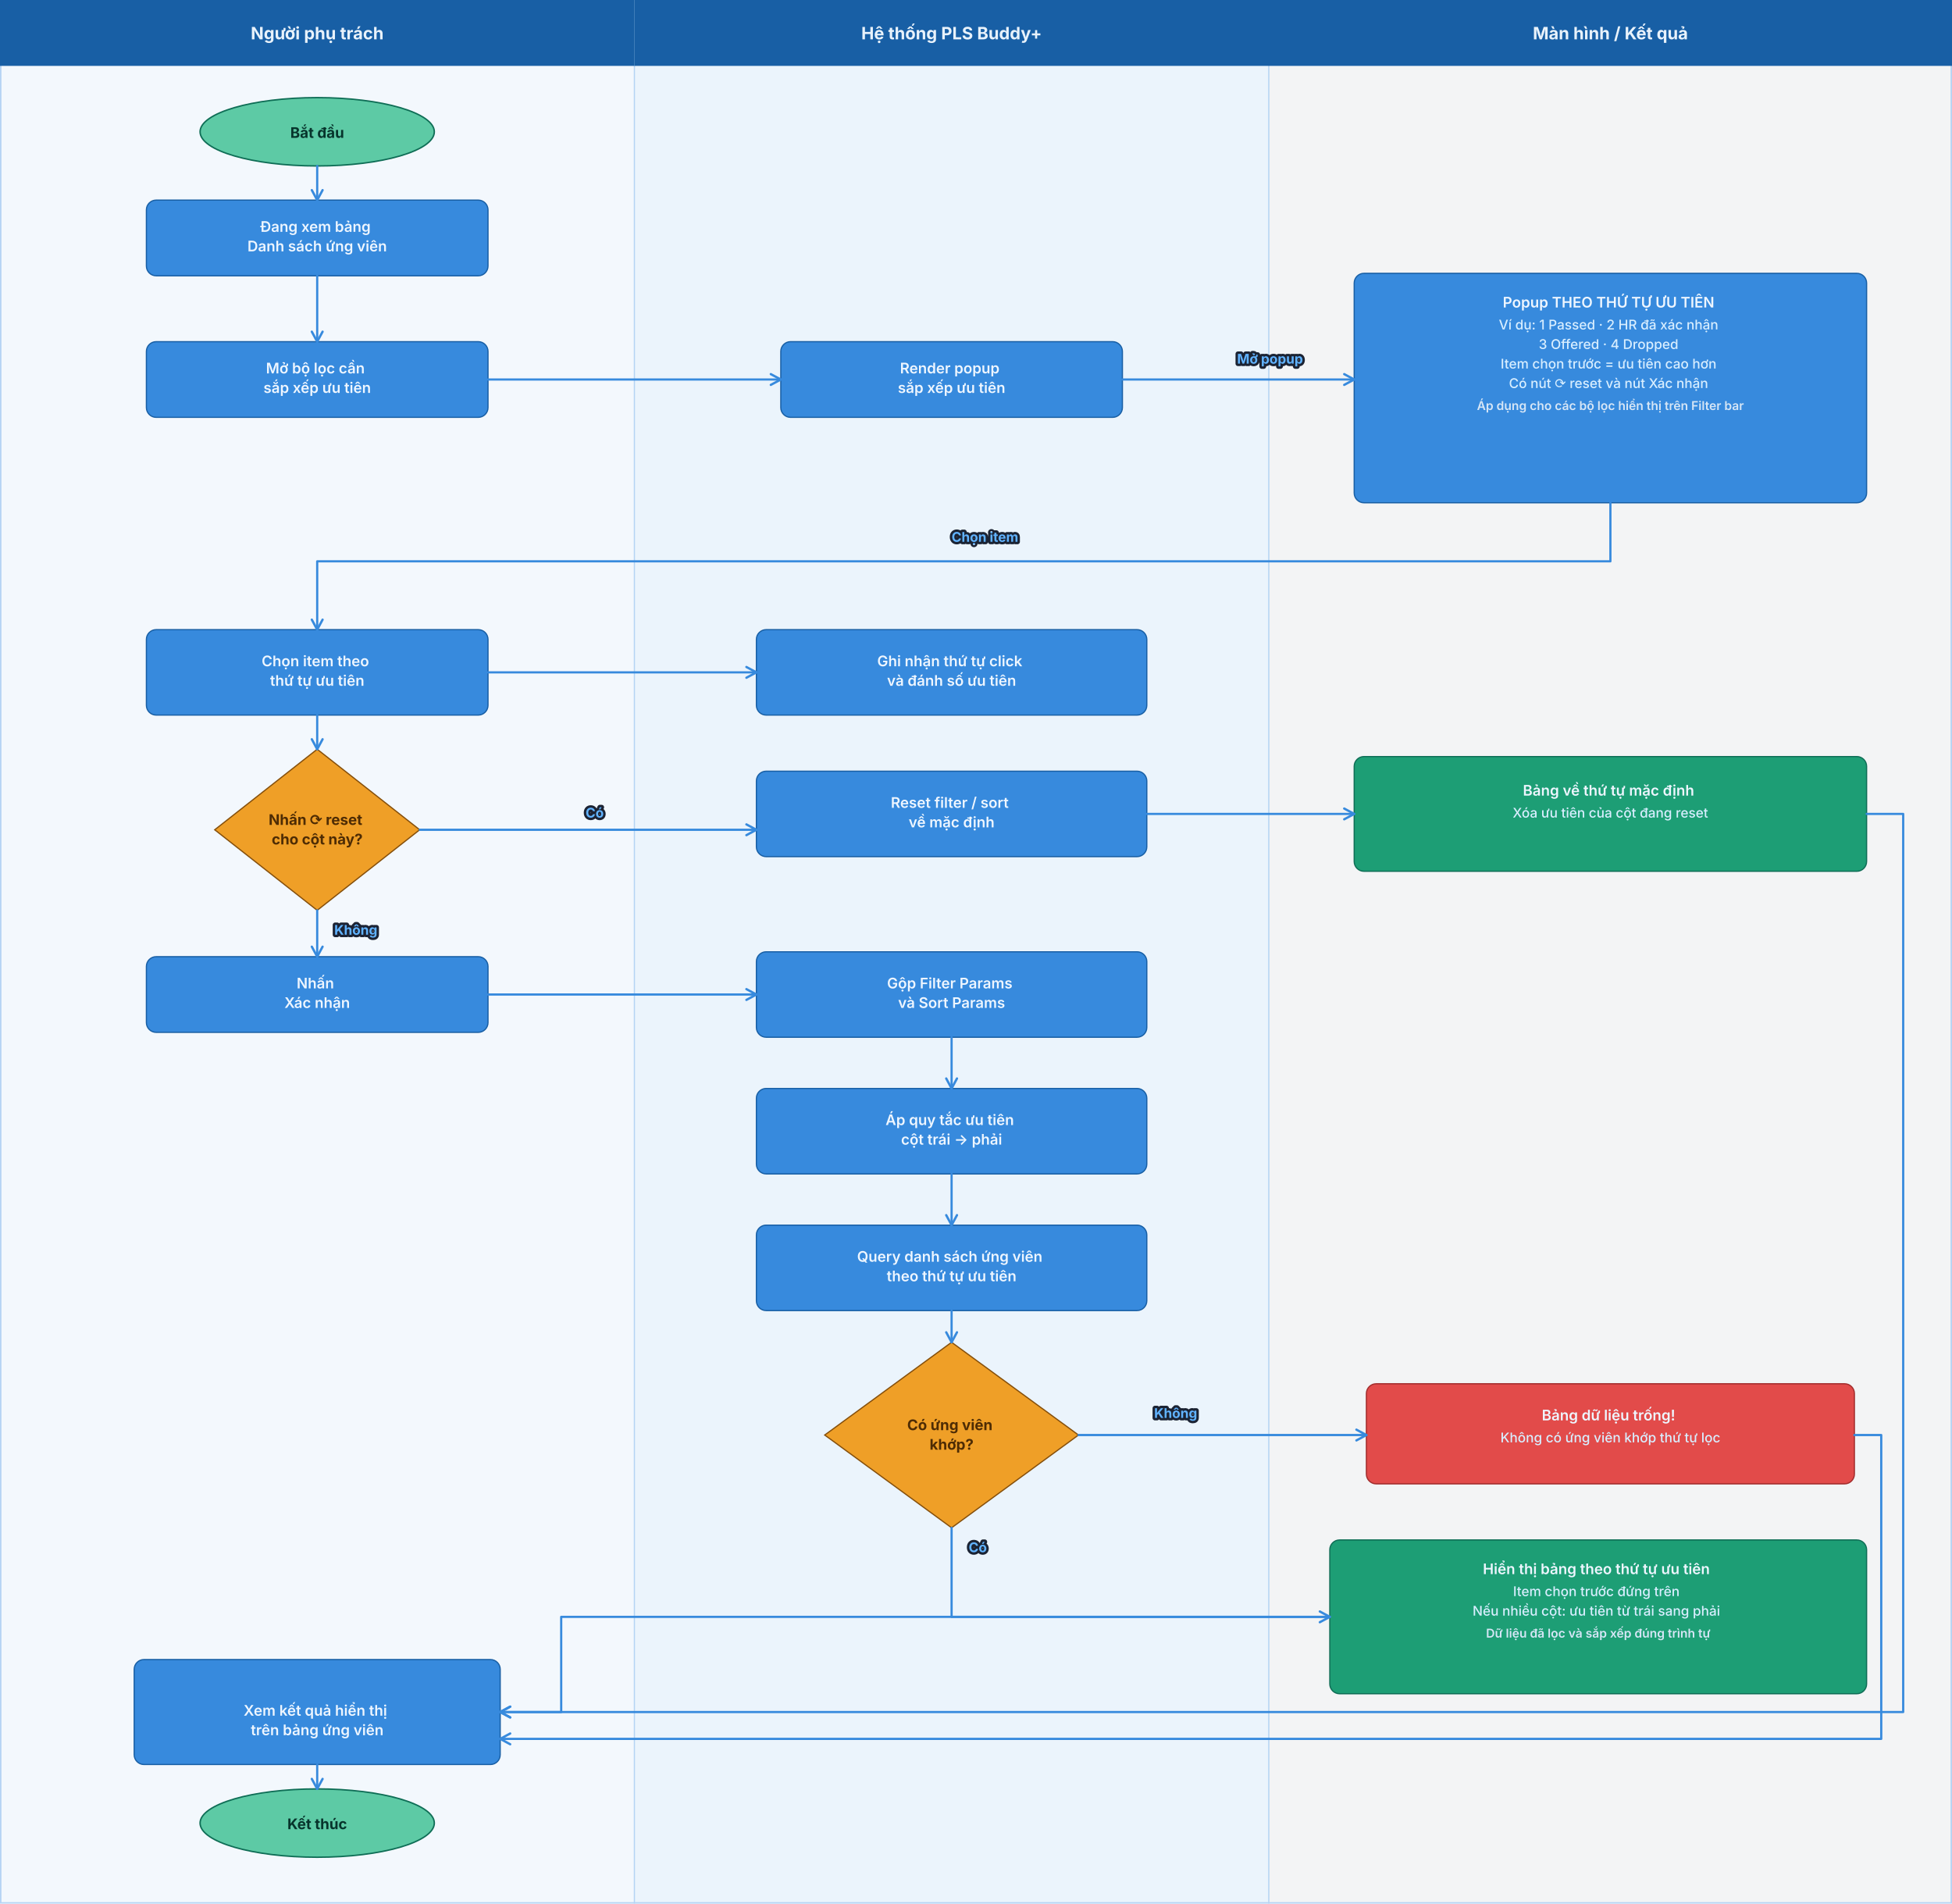
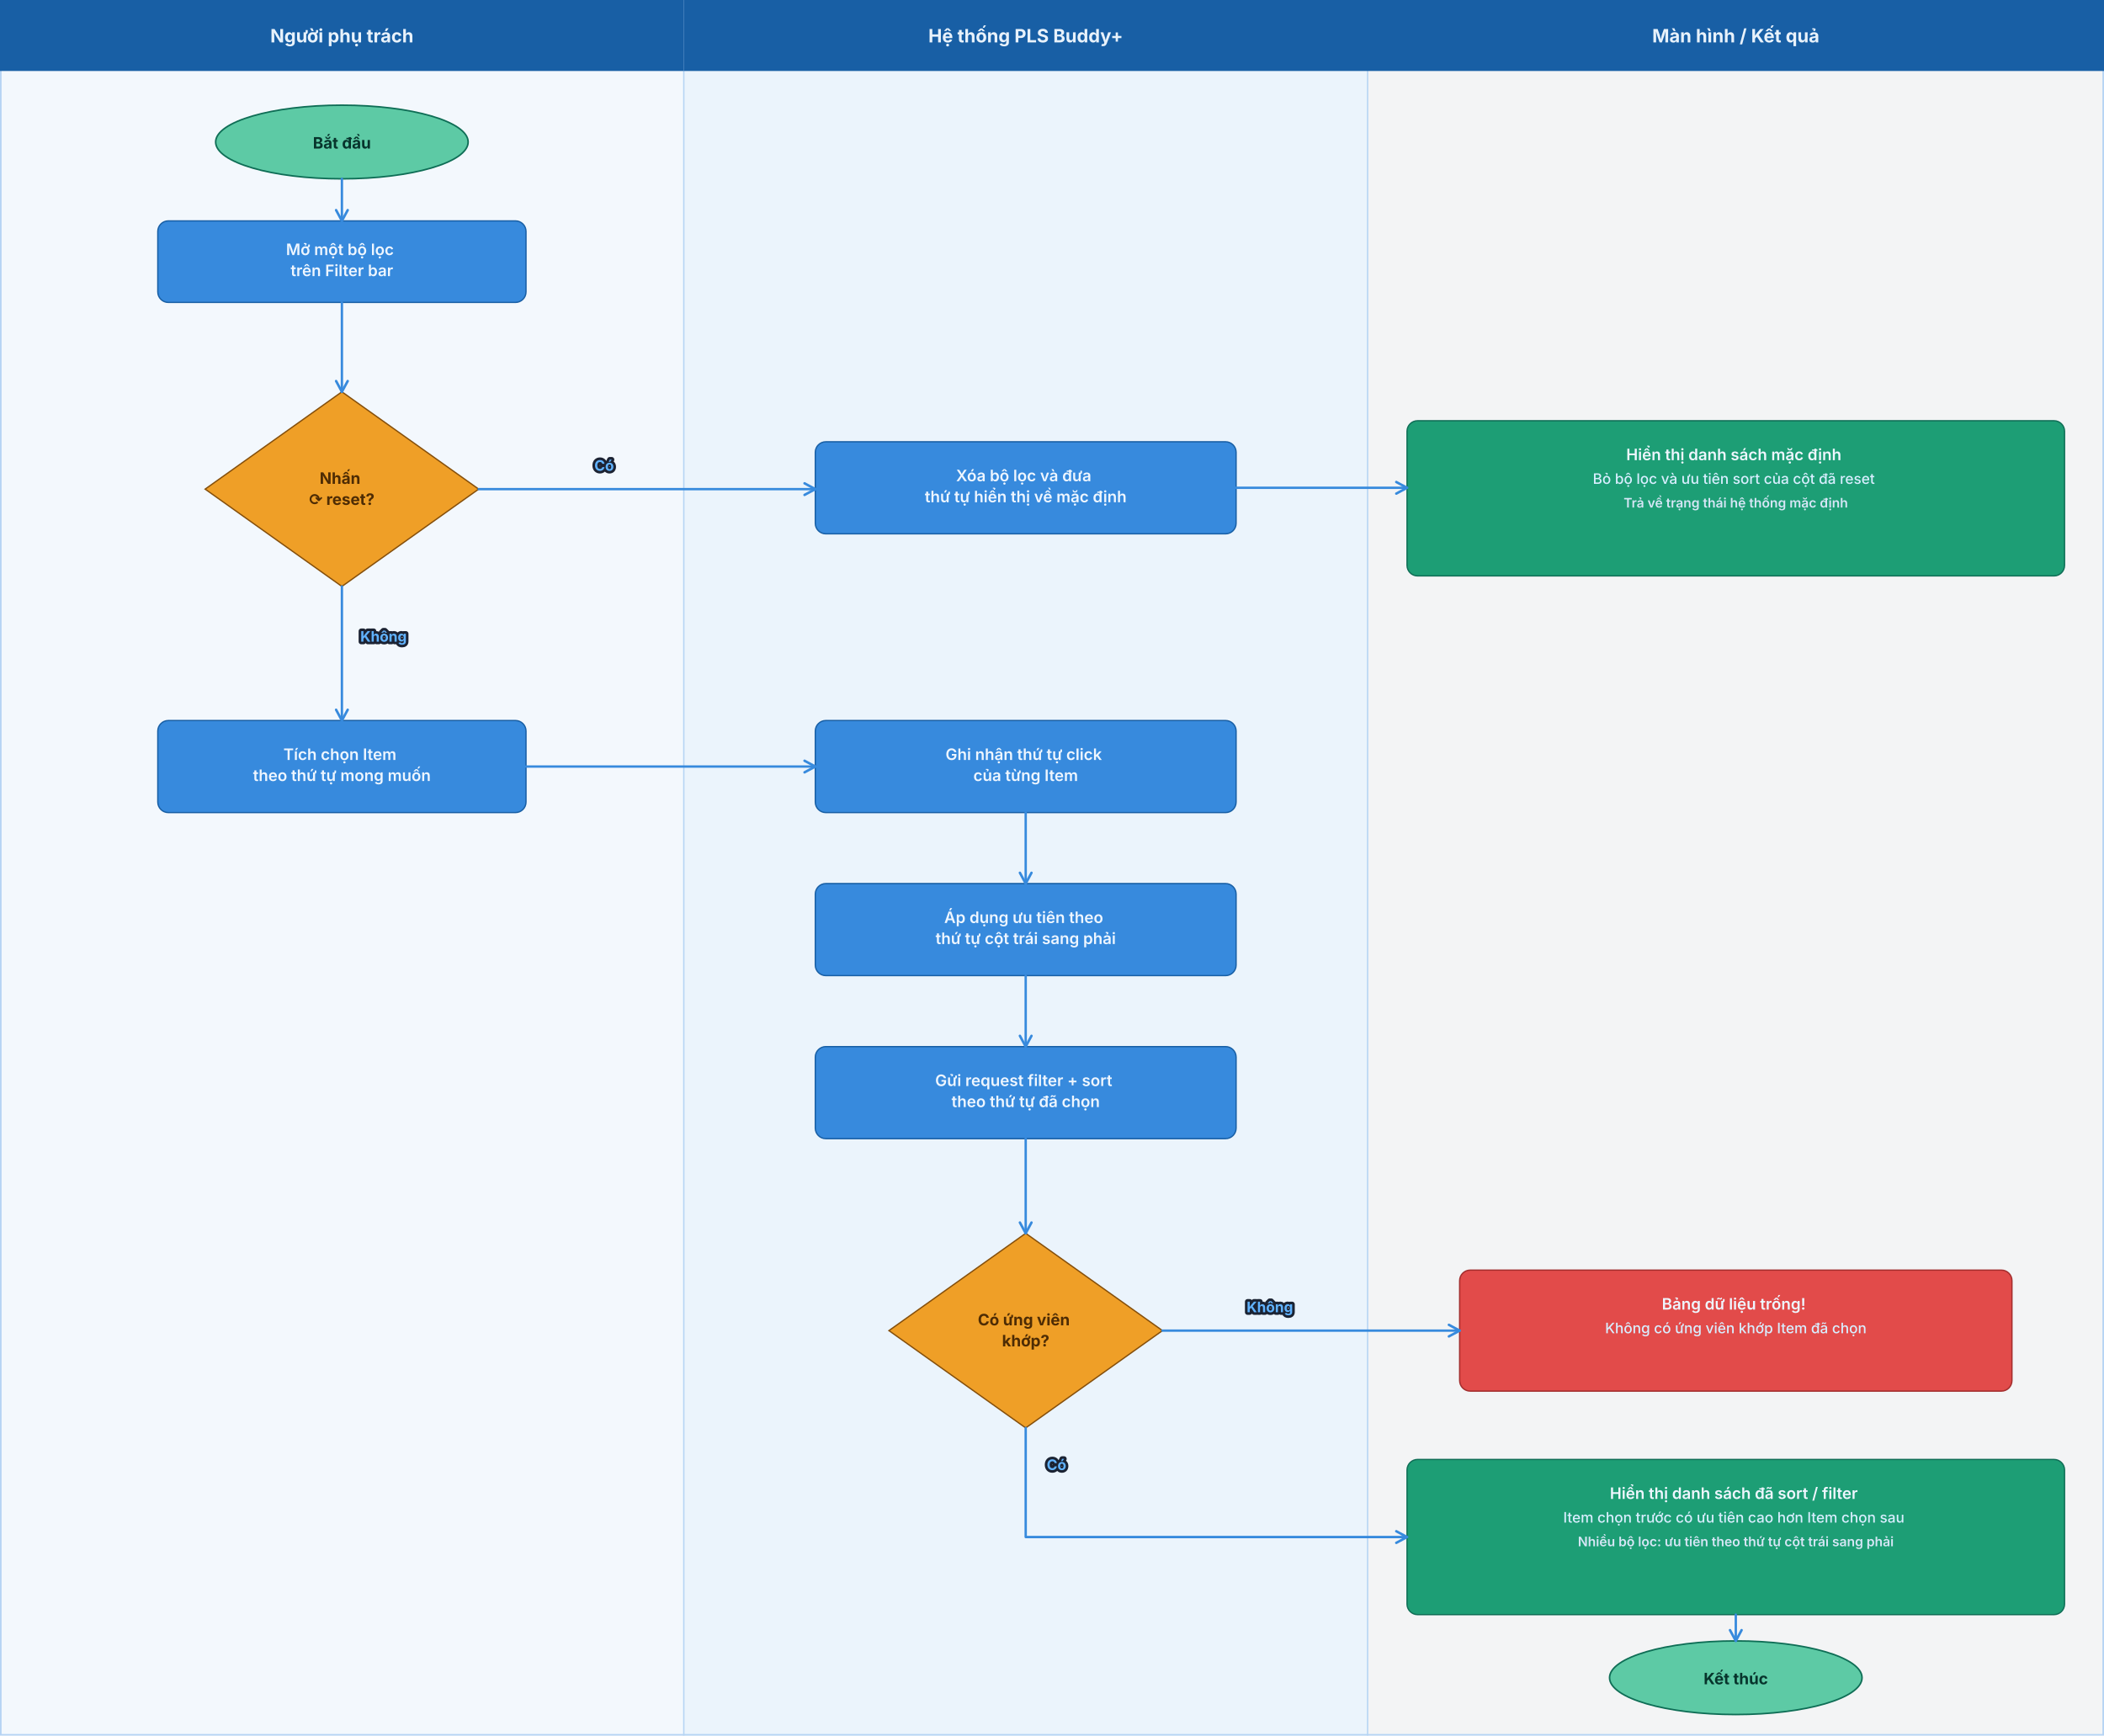
- <svg xmlns="http://www.w3.org/2000/svg" width="1600" height="1560" viewBox="0 0 1600 1560" preserveAspectRatio="xMidYMid meet" role="img" aria-label="Swimlane chart mục 1.4">
+ <svg xmlns="http://www.w3.org/2000/svg" width="1600" height="1320" viewBox="0 0 1600 1320" preserveAspectRatio="xMidYMid meet" role="img" aria-label="Swimlane chart sắp xếp thứ tự ưu tiên theo từng cột">
  <defs>
    <style>
      .outer-border { fill: none; stroke: #b5d4f4; stroke-width: 1.2; }
      .divider { stroke: #b5d4f4; stroke-width: 1; }
      .lane-head { fill: #185fa5; }
      .lane-title {
        fill: #e8f2fb;
        font-family: "SF Pro Text", "Inter", "Segoe UI", sans-serif;
        font-size: 14px;
        font-weight: 700;
        text-anchor: middle;
        dominant-baseline: middle;
      }
      .lane-handler { fill: #378add; opacity: 0.06; }
      .lane-system { fill: #378add; opacity: 0.10; }
      .lane-result { fill: #6b7280; opacity: 0.08; }
      .task { fill: #378add; stroke: #185fa5; stroke-width: 1; }
      .result-ok { fill: #1d9e75; stroke: #0f6e56; stroke-width: 1; }
      .result-empty { fill: #e24b4a; stroke: #a32d2d; stroke-width: 1; }
      .start-end { fill: #5dcaa5; stroke: #0f6e56; stroke-width: 1.2; }
      .decision { fill: #ef9f27; stroke: #854f0b; stroke-width: 1; }
      .text-light {
        fill: #eef6ff;
        font-family: "SF Pro Text", "Inter", "Segoe UI", sans-serif;
        font-size: 12px;
        font-weight: 600;
        text-anchor: middle;
      }
      .text-dark {
        fill: #07342c;
        font-family: "SF Pro Text", "Inter", "Segoe UI", sans-serif;
        font-size: 12px;
        font-weight: 700;
        text-anchor: middle;
      }
      .decision-text {
        fill: #4e2c04;
        font-family: "SF Pro Text", "Inter", "Segoe UI", sans-serif;
        font-size: 12px;
        font-weight: 700;
        text-anchor: middle;
      }
      .subtext {
        fill: #d8eeff;
        font-family: "SF Pro Text", "Inter", "Segoe UI", sans-serif;
        font-size: 11px;
        font-weight: 500;
        text-anchor: middle;
      }
      .meta-text {
        fill: #d6e6f6;
        font-family: "SF Pro Text", "Inter", "Segoe UI", sans-serif;
        font-size: 10px;
        font-weight: 600;
        text-anchor: middle;
      }
      .line {
        fill: none;
        stroke: #378add;
        stroke-width: 1.8;
        stroke-linecap: round;
        stroke-linejoin: round;
        marker-end: url(#arrow);
      }
      .line-label {
        fill: #61b3ff;
        font-family: "SF Pro Text", "Inter", "Segoe UI", sans-serif;
        font-size: 11px;
        font-weight: 700;
        paint-order: stroke;
        stroke: rgba(10, 18, 34, 0.92);
        stroke-width: 4px;
        stroke-linejoin: round;
      }
    </style>
    <marker id="arrow" viewBox="0 0 10 10" refX="8" refY="5" markerWidth="7" markerHeight="7" orient="auto-start-reverse">
      <path d="M1.5 1.5L8 5L1.5 8.5" fill="none" stroke="#378add" stroke-width="1.5" stroke-linecap="round" stroke-linejoin="round" />
    </marker>
  </defs>
-   <rect class="lane-handler" x="0" y="54" width="520" height="1506" />
-   <rect class="lane-system" x="520" y="54" width="520" height="1506" />
-   <rect class="lane-result" x="1040" y="54" width="560" height="1506" />
-   <rect class="outer-border" x="0.6" y="0.6" width="1598.8" height="1558.8" />
-   <line class="divider" x1="520" y1="0" x2="520" y2="1560" />
-   <line class="divider" x1="1040" y1="0" x2="1040" y2="1560" />
+   <rect class="lane-handler" x="0" y="54" width="520" height="1266" />
+   <rect class="lane-system" x="520" y="54" width="520" height="1266" />
+   <rect class="lane-result" x="1040" y="54" width="560" height="1266" />
+   <rect class="outer-border" x="0.6" y="0.6" width="1598.8" height="1318.8" />
+   <line class="divider" x1="520" y1="0" x2="520" y2="1320" />
+   <line class="divider" x1="1040" y1="0" x2="1040" y2="1320" />
  <rect class="lane-head" x="0" y="0" width="520" height="54" />
  <rect class="lane-head" x="520" y="0" width="520" height="54" />
  <rect class="lane-head" x="1040" y="0" width="560" height="54" />
  <text class="lane-title" x="260" y="27">Người phụ trách</text>
  <text class="lane-title" x="780" y="27">Hệ thống PLS Buddy+</text>
  <text class="lane-title" x="1320" y="27">Màn hình / Kết quả</text>
  <ellipse class="start-end" cx="260" cy="108" rx="96" ry="28" />
  <text class="text-dark" x="260" y="113">Bắt đầu</text>
-   <rect class="task" x="120" y="164" width="280" height="62" rx="8" />
-   <text class="text-light" x="260" y="190">
-     <tspan x="260" dy="0">Đang xem bảng</tspan>
-     <tspan x="260" dy="16">Danh sách ứng viên</tspan>
+   <rect class="task" x="120" y="168" width="280" height="62" rx="8" />
+   <text class="text-light" x="260" y="194">
+     <tspan x="260" dy="0">Mở một bộ lọc</tspan>
+     <tspan x="260" dy="16">trên Filter bar</tspan>
  </text>
-   <rect class="task" x="120" y="280" width="280" height="62" rx="8" />
-   <text class="text-light" x="260" y="306">
-     <tspan x="260" dy="0">Mở bộ lọc cần</tspan>
-     <tspan x="260" dy="16">sắp xếp ưu tiên</tspan>
+   <polygon class="decision" points="260,298 364,372 260,446 156,372" />
+   <text class="decision-text" x="260" y="368">
+     <tspan x="260" dy="0">Nhấn</tspan>
+     <tspan x="260" dy="16">⟳ reset?</tspan>
  </text>
-   <rect class="task" x="640" y="280" width="280" height="62" rx="8" />
-   <text class="text-light" x="780" y="306">
-     <tspan x="780" dy="0">Render popup</tspan>
-     <tspan x="780" dy="16">sắp xếp ưu tiên</tspan>
+   <rect class="task" x="620" y="336" width="320" height="70" rx="8" />
+   <text class="text-light" x="780" y="366">
+     <tspan x="780" dy="0">Xóa bộ lọc và đưa</tspan>
+     <tspan x="780" dy="16">thứ tự hiển thị về mặc định</tspan>
  </text>
-   <rect class="task" x="1110" y="224" width="420" height="188" rx="8" />
-   <text class="text-light" x="1320" y="252">
-     <tspan x="1320" dy="0">Popup THEO THỨ TỰ ƯU TIÊN</tspan>
-     <tspan class="subtext" x="1320" dy="18">Ví dụ: 1 Passed · 2 HR đã xác nhận</tspan>
-     <tspan class="subtext" x="1320" dy="16">3 Offered · 4 Dropped</tspan>
-     <tspan class="subtext" x="1320" dy="16">Item chọn trước = ưu tiên cao hơn</tspan>
-     <tspan class="subtext" x="1320" dy="16">Có nút ⟳ reset và nút Xác nhận</tspan>
-     <tspan class="meta-text" x="1320" dy="18">Áp dụng cho các bộ lọc hiển thị trên Filter bar</tspan>
+   <rect class="result-ok" x="1070" y="320" width="500" height="118" rx="8" />
+   <text class="text-light" x="1320" y="350">
+     <tspan x="1320" dy="0">Hiển thị danh sách mặc định</tspan>
+     <tspan class="subtext" x="1320" dy="18">Bỏ bộ lọc và ưu tiên sort của cột đã reset</tspan>
+     <tspan class="meta-text" x="1320" dy="18">Trả về trạng thái hệ thống mặc định</tspan>
  </text>
-   <rect class="task" x="120" y="516" width="280" height="70" rx="8" />
-   <text class="text-light" x="260" y="546">
-     <tspan x="260" dy="0">Chọn item theo</tspan>
-     <tspan x="260" dy="16">thứ tự ưu tiên</tspan>
+   <rect class="task" x="120" y="548" width="280" height="70" rx="8" />
+   <text class="text-light" x="260" y="578">
+     <tspan x="260" dy="0">Tích chọn Item</tspan>
+     <tspan x="260" dy="16">theo thứ tự mong muốn</tspan>
  </text>
-   <rect class="task" x="620" y="516" width="320" height="70" rx="8" />
-   <text class="text-light" x="780" y="546">
+   <rect class="task" x="620" y="548" width="320" height="70" rx="8" />
+   <text class="text-light" x="780" y="578">
    <tspan x="780" dy="0">Ghi nhận thứ tự click</tspan>
-     <tspan x="780" dy="16">và đánh số ưu tiên</tspan>
+     <tspan x="780" dy="16">của từng Item</tspan>
  </text>
-   <polygon class="decision" points="260,614 344,680 260,746 176,680" />
-   <text class="decision-text" x="260" y="676">
-     <tspan x="260" dy="0">Nhấn ⟳ reset</tspan>
-     <tspan x="260" dy="16">cho cột này?</tspan>
+   <rect class="task" x="620" y="672" width="320" height="70" rx="8" />
+   <text class="text-light" x="780" y="702">
+     <tspan x="780" dy="0">Áp dụng ưu tiên theo</tspan>
+     <tspan x="780" dy="16">thứ tự cột trái sang phải</tspan>
  </text>
-   <rect class="task" x="120" y="784" width="280" height="62" rx="8" />
-   <text class="text-light" x="260" y="810">
-     <tspan x="260" dy="0">Nhấn</tspan>
-     <tspan x="260" dy="16">Xác nhận</tspan>
+   <rect class="task" x="620" y="796" width="320" height="70" rx="8" />
+   <text class="text-light" x="780" y="826">
+     <tspan x="780" dy="0">Gửi request filter + sort</tspan>
+     <tspan x="780" dy="16">theo thứ tự đã chọn</tspan>
  </text>
-   <rect class="task" x="620" y="632" width="320" height="70" rx="8" />
-   <text class="text-light" x="780" y="662">
-     <tspan x="780" dy="0">Reset filter / sort</tspan>
-     <tspan x="780" dy="16">về mặc định</tspan>
-   </text>
-   <rect class="task" x="620" y="780" width="320" height="70" rx="8" />
-   <text class="text-light" x="780" y="810">
-     <tspan x="780" dy="0">Gộp Filter Params</tspan>
-     <tspan x="780" dy="16">và Sort Params</tspan>
-   </text>
-   <rect class="task" x="620" y="892" width="320" height="70" rx="8" />
-   <text class="text-light" x="780" y="922">
-     <tspan x="780" dy="0">Áp quy tắc ưu tiên</tspan>
-     <tspan x="780" dy="16">cột trái → phải</tspan>
-   </text>
-   <rect class="task" x="620" y="1004" width="320" height="70" rx="8" />
-   <text class="text-light" x="780" y="1034">
-     <tspan x="780" dy="0">Query danh sách ứng viên</tspan>
-     <tspan x="780" dy="16">theo thứ tự ưu tiên</tspan>
-   </text>
-   <polygon class="decision" points="780,1100 884,1176 780,1252 676,1176" />
-   <text class="decision-text" x="780" y="1172">
+   <polygon class="decision" points="780,938 884,1012 780,1086 676,1012" />
+   <text class="decision-text" x="780" y="1008">
    <tspan x="780" dy="0">Có ứng viên</tspan>
    <tspan x="780" dy="16">khớp?</tspan>
  </text>
-   <rect class="result-ok" x="1110" y="620" width="420" height="94" rx="8" />
-   <text class="text-light" x="1320" y="652">
-     <tspan x="1320" dy="0">Bảng về thứ tự mặc định</tspan>
-     <tspan class="subtext" x="1320" dy="18">Xóa ưu tiên của cột đang reset</tspan>
+   <rect class="result-empty" x="1110" y="966" width="420" height="92" rx="8" />
+   <text class="text-light" x="1320" y="996">
+     <tspan x="1320" dy="0">Bảng dữ liệu trống!</tspan>
+     <tspan class="subtext" x="1320" dy="18">Không có ứng viên khớp Item đã chọn</tspan>
  </text>
-   <rect class="result-empty" x="1120" y="1134" width="400" height="82" rx="8" />
-   <text class="text-light" x="1320" y="1164">
-     <tspan x="1320" dy="0">Bảng dữ liệu trống!</tspan>
-     <tspan class="subtext" x="1320" dy="18">Không có ứng viên khớp thứ tự lọc</tspan>
+   <rect class="result-ok" x="1070" y="1110" width="500" height="118" rx="8" />
+   <text class="text-light" x="1320" y="1140">
+     <tspan x="1320" dy="0">Hiển thị danh sách đã sort / filter</tspan>
+     <tspan class="subtext" x="1320" dy="18">Item chọn trước có ưu tiên cao hơn Item chọn sau</tspan>
+     <tspan class="meta-text" x="1320" dy="18">Nhiều bộ lọc: ưu tiên theo thứ tự cột trái sang phải</tspan>
  </text>
-   <rect class="result-ok" x="1090" y="1262" width="440" height="126" rx="8" />
-   <text class="text-light" x="1310" y="1290">
-     <tspan x="1310" dy="0">Hiển thị bảng theo thứ tự ưu tiên</tspan>
-     <tspan class="subtext" x="1310" dy="18">Item chọn trước đứng trên</tspan>
-     <tspan class="subtext" x="1310" dy="16">Nếu nhiều cột: ưu tiên từ trái sang phải</tspan>
-     <tspan class="meta-text" x="1310" dy="18">Dữ liệu đã lọc và sắp xếp đúng trình tự</tspan>
-   </text>
-   <rect class="task" x="110" y="1360" width="300" height="86" rx="8" />
-   <text class="text-light" x="260" y="1406">
-     <tspan x="260" dy="0">Xem kết quả hiển thị</tspan>
-     <tspan x="260" dy="16">trên bảng ứng viên</tspan>
-   </text>
-   <ellipse class="start-end" cx="260" cy="1494" rx="96" ry="28" />
-   <text class="text-dark" x="260" y="1499">Kết thúc</text>
-   <line class="line" x1="260" y1="136" x2="260" y2="164" />
-   <line class="line" x1="260" y1="226" x2="260" y2="280" />
-   <line class="line" x1="400" y1="311" x2="640" y2="311" />
-   <line class="line" x1="920" y1="311" x2="1110" y2="311" />
-   <path class="line" d="M1320 412 V460 H260 V516" />
-   <line class="line" x1="400" y1="551" x2="620" y2="551" />
-   <line class="line" x1="260" y1="586" x2="260" y2="614" />
-   <line class="line" x1="344" y1="680" x2="620" y2="680" />
-   <line class="line" x1="260" y1="746" x2="260" y2="784" />
-   <line class="line" x1="400" y1="815" x2="620" y2="815" />
-   <line class="line" x1="940" y1="667" x2="1110" y2="667" />
-   <line class="line" x1="780" y1="850" x2="780" y2="892" />
-   <line class="line" x1="780" y1="962" x2="780" y2="1004" />
-   <line class="line" x1="780" y1="1074" x2="780" y2="1100" />
-   <line class="line" x1="884" y1="1176" x2="1120" y2="1176" />
-   <path class="line" d="M780 1252 V1325 H1090" />
-   <path class="line" d="M1530 667 H1560 V1403 H410" />
-   <path class="line" d="M1520 1176 H1542 V1425 H410" />
-   <path class="line" d="M1090 1325 H460 V1403 H410" />
-   <line class="line" x1="260" y1="1446" x2="260" y2="1466" />
-   <text class="line-label" x="1014" y="298">Mở popup</text>
-   <text class="line-label" x="780" y="444">Chọn item</text>
-   <text class="line-label" x="480" y="670">Có</text>
-   <text class="line-label" x="274" y="766">Không</text>
-   <text class="line-label" x="946" y="1162">Không</text>
-   <text class="line-label" x="794" y="1272">Có</text>
+   <ellipse class="start-end" cx="1320" cy="1276" rx="96" ry="28" />
+   <text class="text-dark" x="1320" y="1281">Kết thúc</text>
+   <line class="line" x1="260" y1="136" x2="260" y2="168" />
+   <line class="line" x1="260" y1="230" x2="260" y2="298" />
+   <line class="line" x1="364" y1="372" x2="620" y2="372" />
+   <line class="line" x1="940" y1="371" x2="1070" y2="371" />
+   <line class="line" x1="260" y1="446" x2="260" y2="548" />
+   <line class="line" x1="400" y1="583" x2="620" y2="583" />
+   <line class="line" x1="780" y1="618" x2="780" y2="672" />
+   <line class="line" x1="780" y1="742" x2="780" y2="796" />
+   <line class="line" x1="780" y1="866" x2="780" y2="938" />
+   <line class="line" x1="884" y1="1012" x2="1110" y2="1012" />
+   <path class="line" d="M780 1086 V1169 H1070" />
+   <line class="line" x1="1320" y1="1228" x2="1320" y2="1248" />
+   <text class="line-label" x="452" y="358">Có</text>
+   <text class="line-label" x="274" y="488">Không</text>
+   <text class="line-label" x="948" y="998">Không</text>
+   <text class="line-label" x="796" y="1118">Có</text>
</svg>
